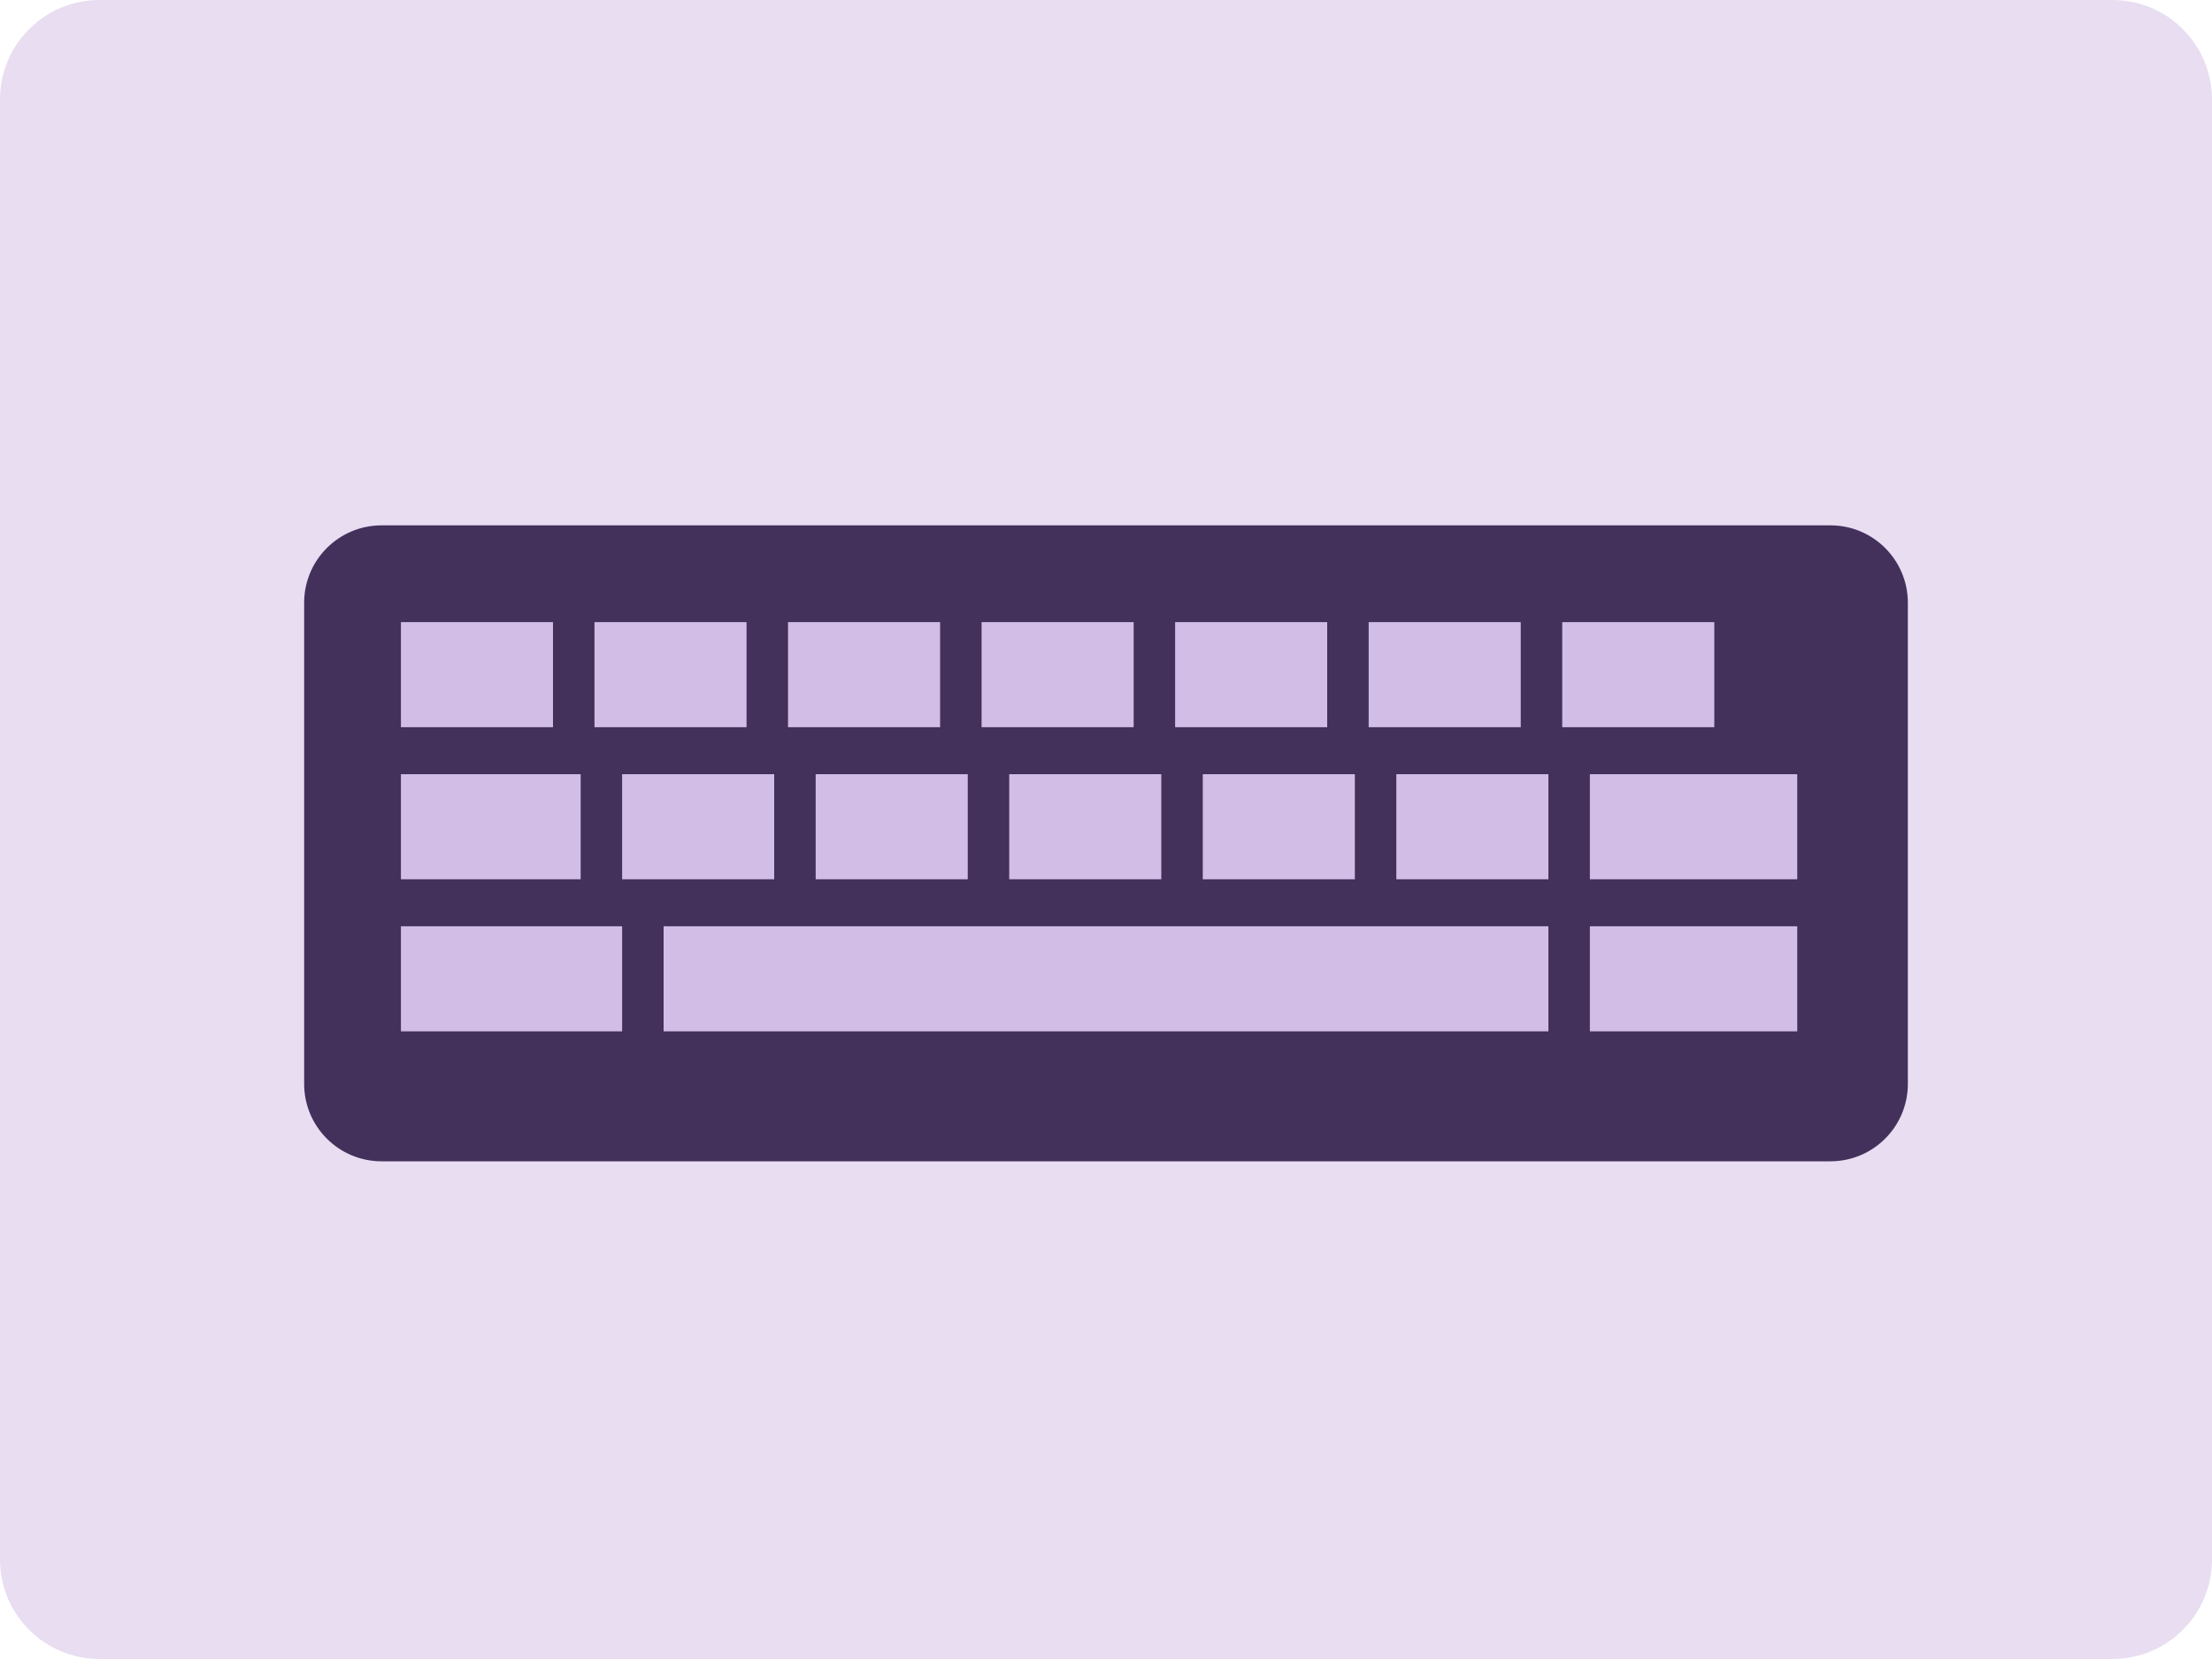
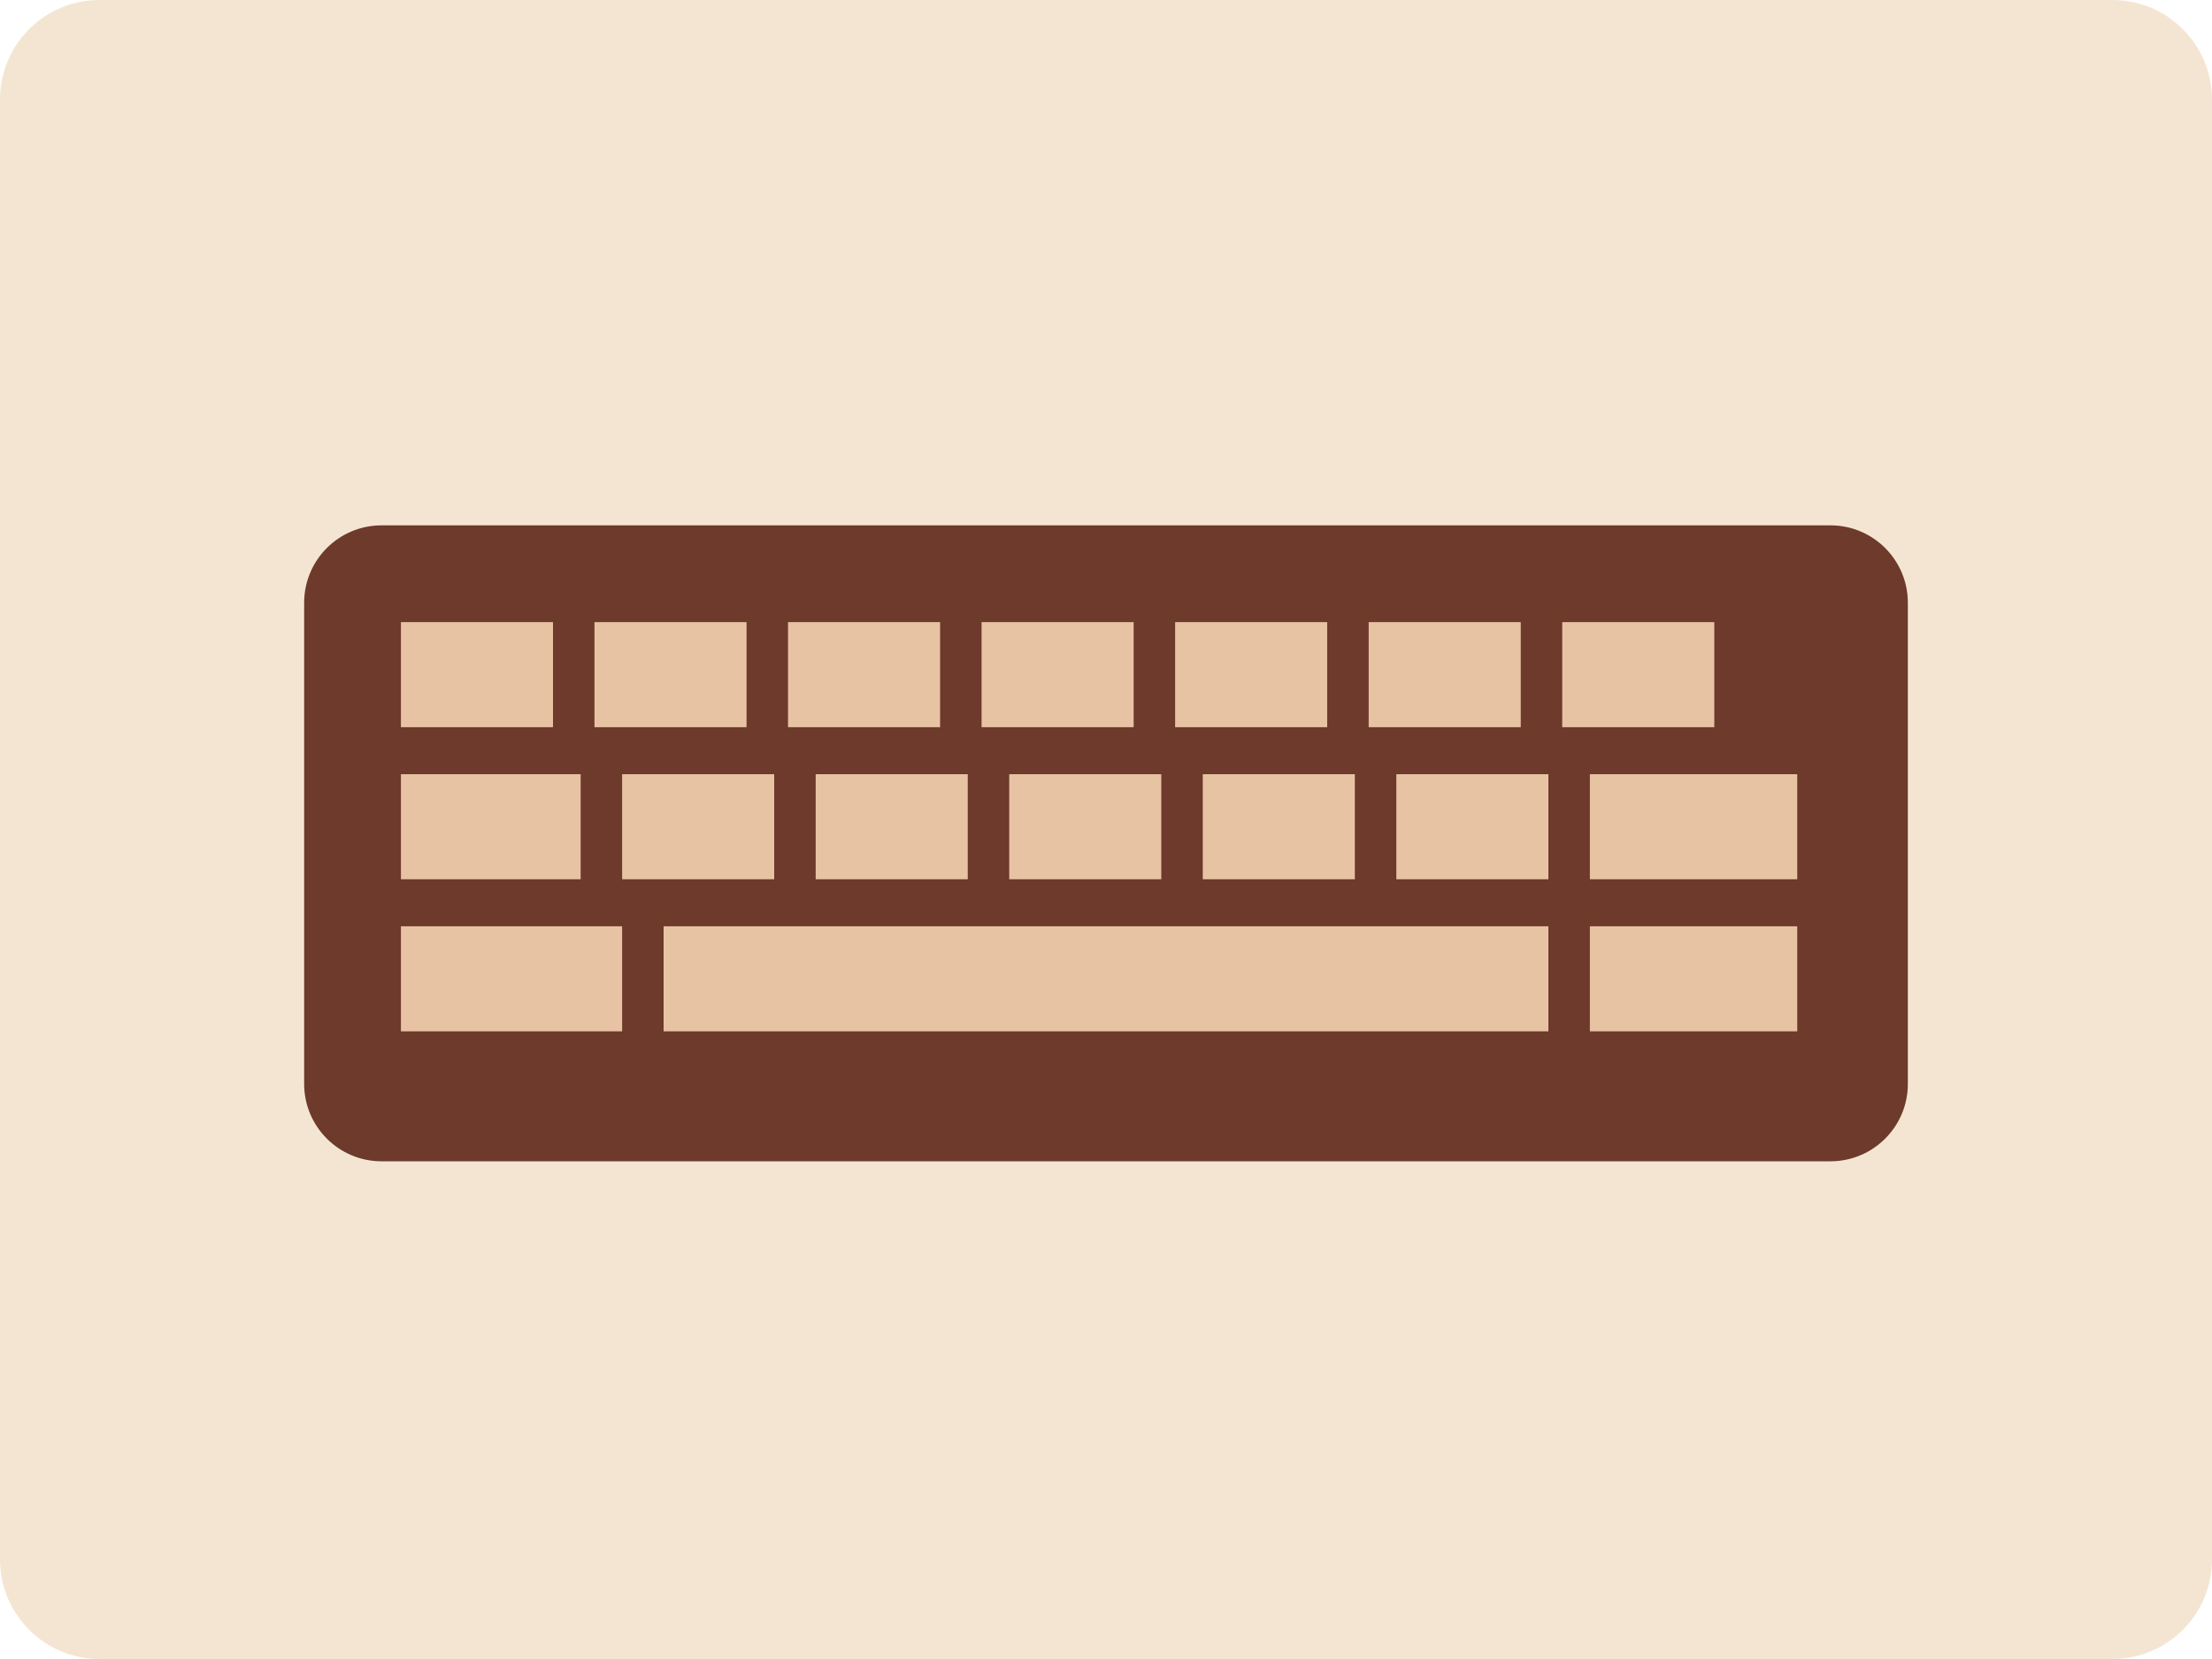
<svg xmlns="http://www.w3.org/2000/svg" viewBox="0 0 800 600">
-   <rect width="800" height="600" rx="36" fill="#e8ddf1" />
-   <rect x="110" y="190" width="580" height="230" rx="28" fill="#43315c" />
-   <g fill="#d2bde7">
+   <rect width="800" height="600" rx="36" fill="#f4e5d3" />
+   <rect x="110" y="190" width="580" height="230" rx="28" fill="#6d3a2c" />
+   <g fill="#e7c3a3">
    <path d="M145 225h55v38h-55zm70 0h55v38h-55zm70 0h55v38h-55zm70 0h55v38h-55zm70 0h55v38h-55zm70 0h55v38h-55zm70 0h55v38h-55zM145 280h65v38h-65zm80 0h55v38h-55zm70 0h55v38h-55zm70 0h55v38h-55zm70 0h55v38h-55zm70 0h55v38h-55zm70 0h75v38h-75zM145 335h80v38h-80zm95 0h320v38H240zm335 0h75v38h-75z" />
  </g>
</svg>
